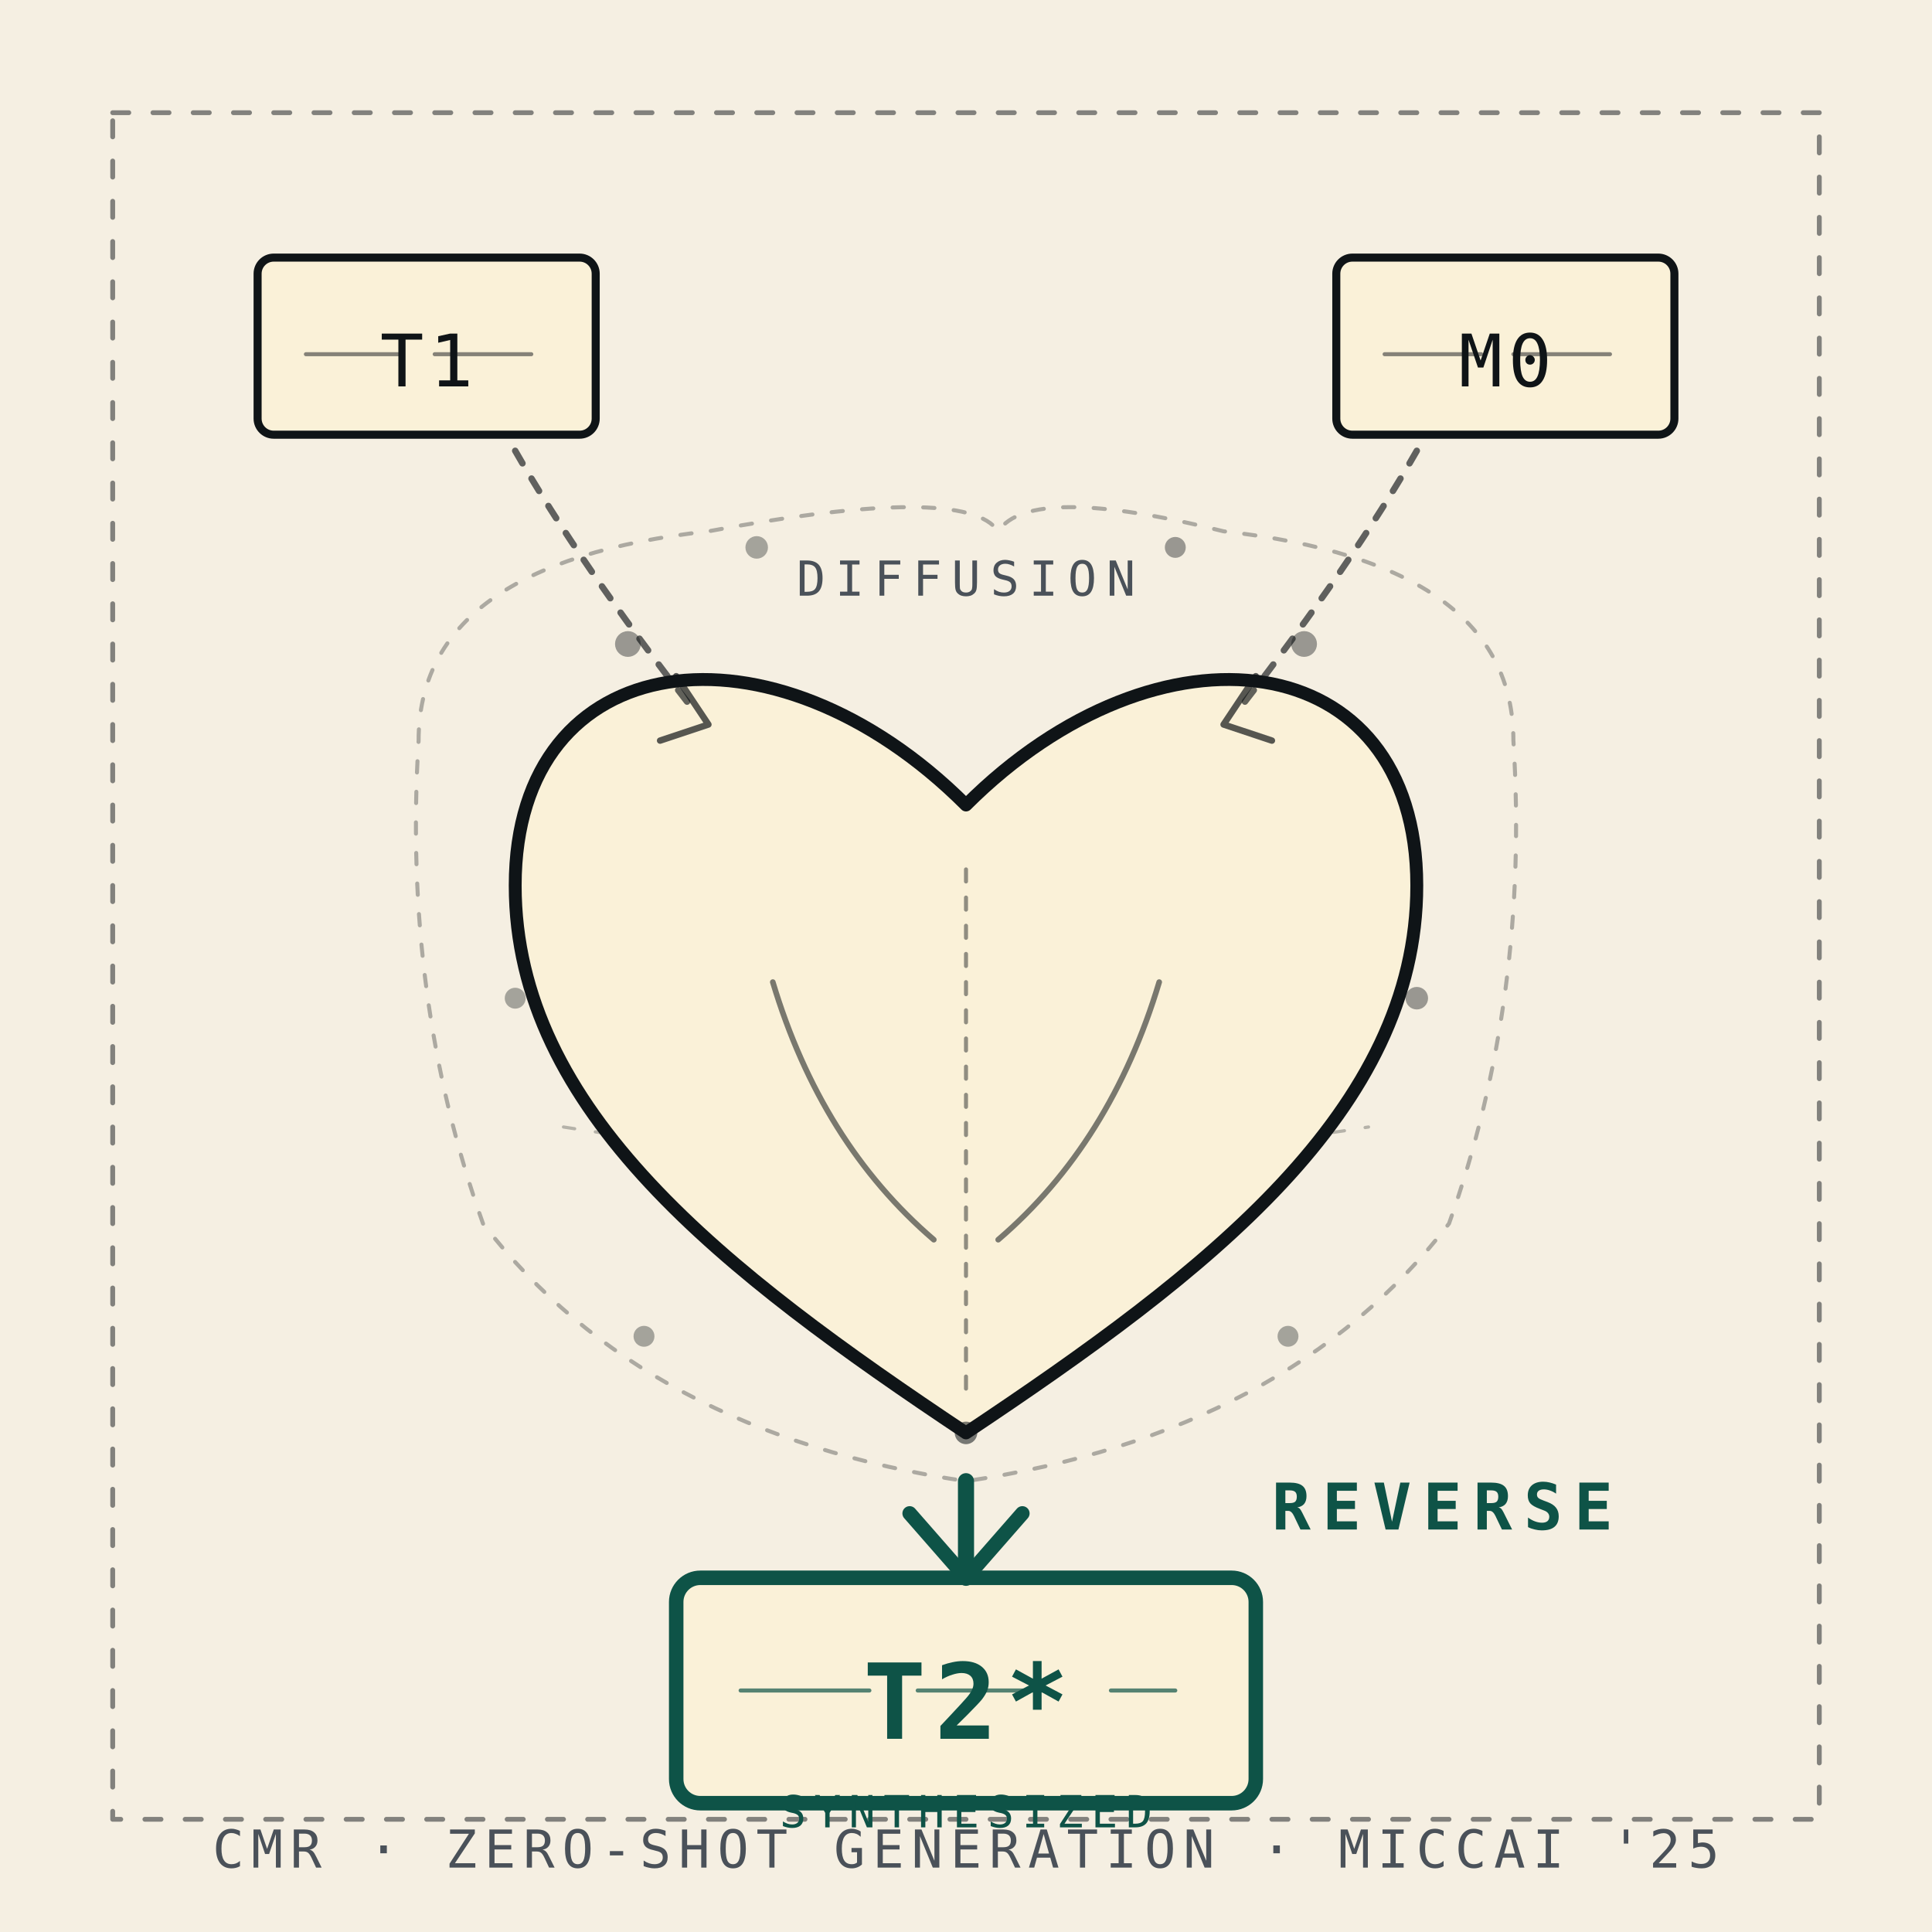
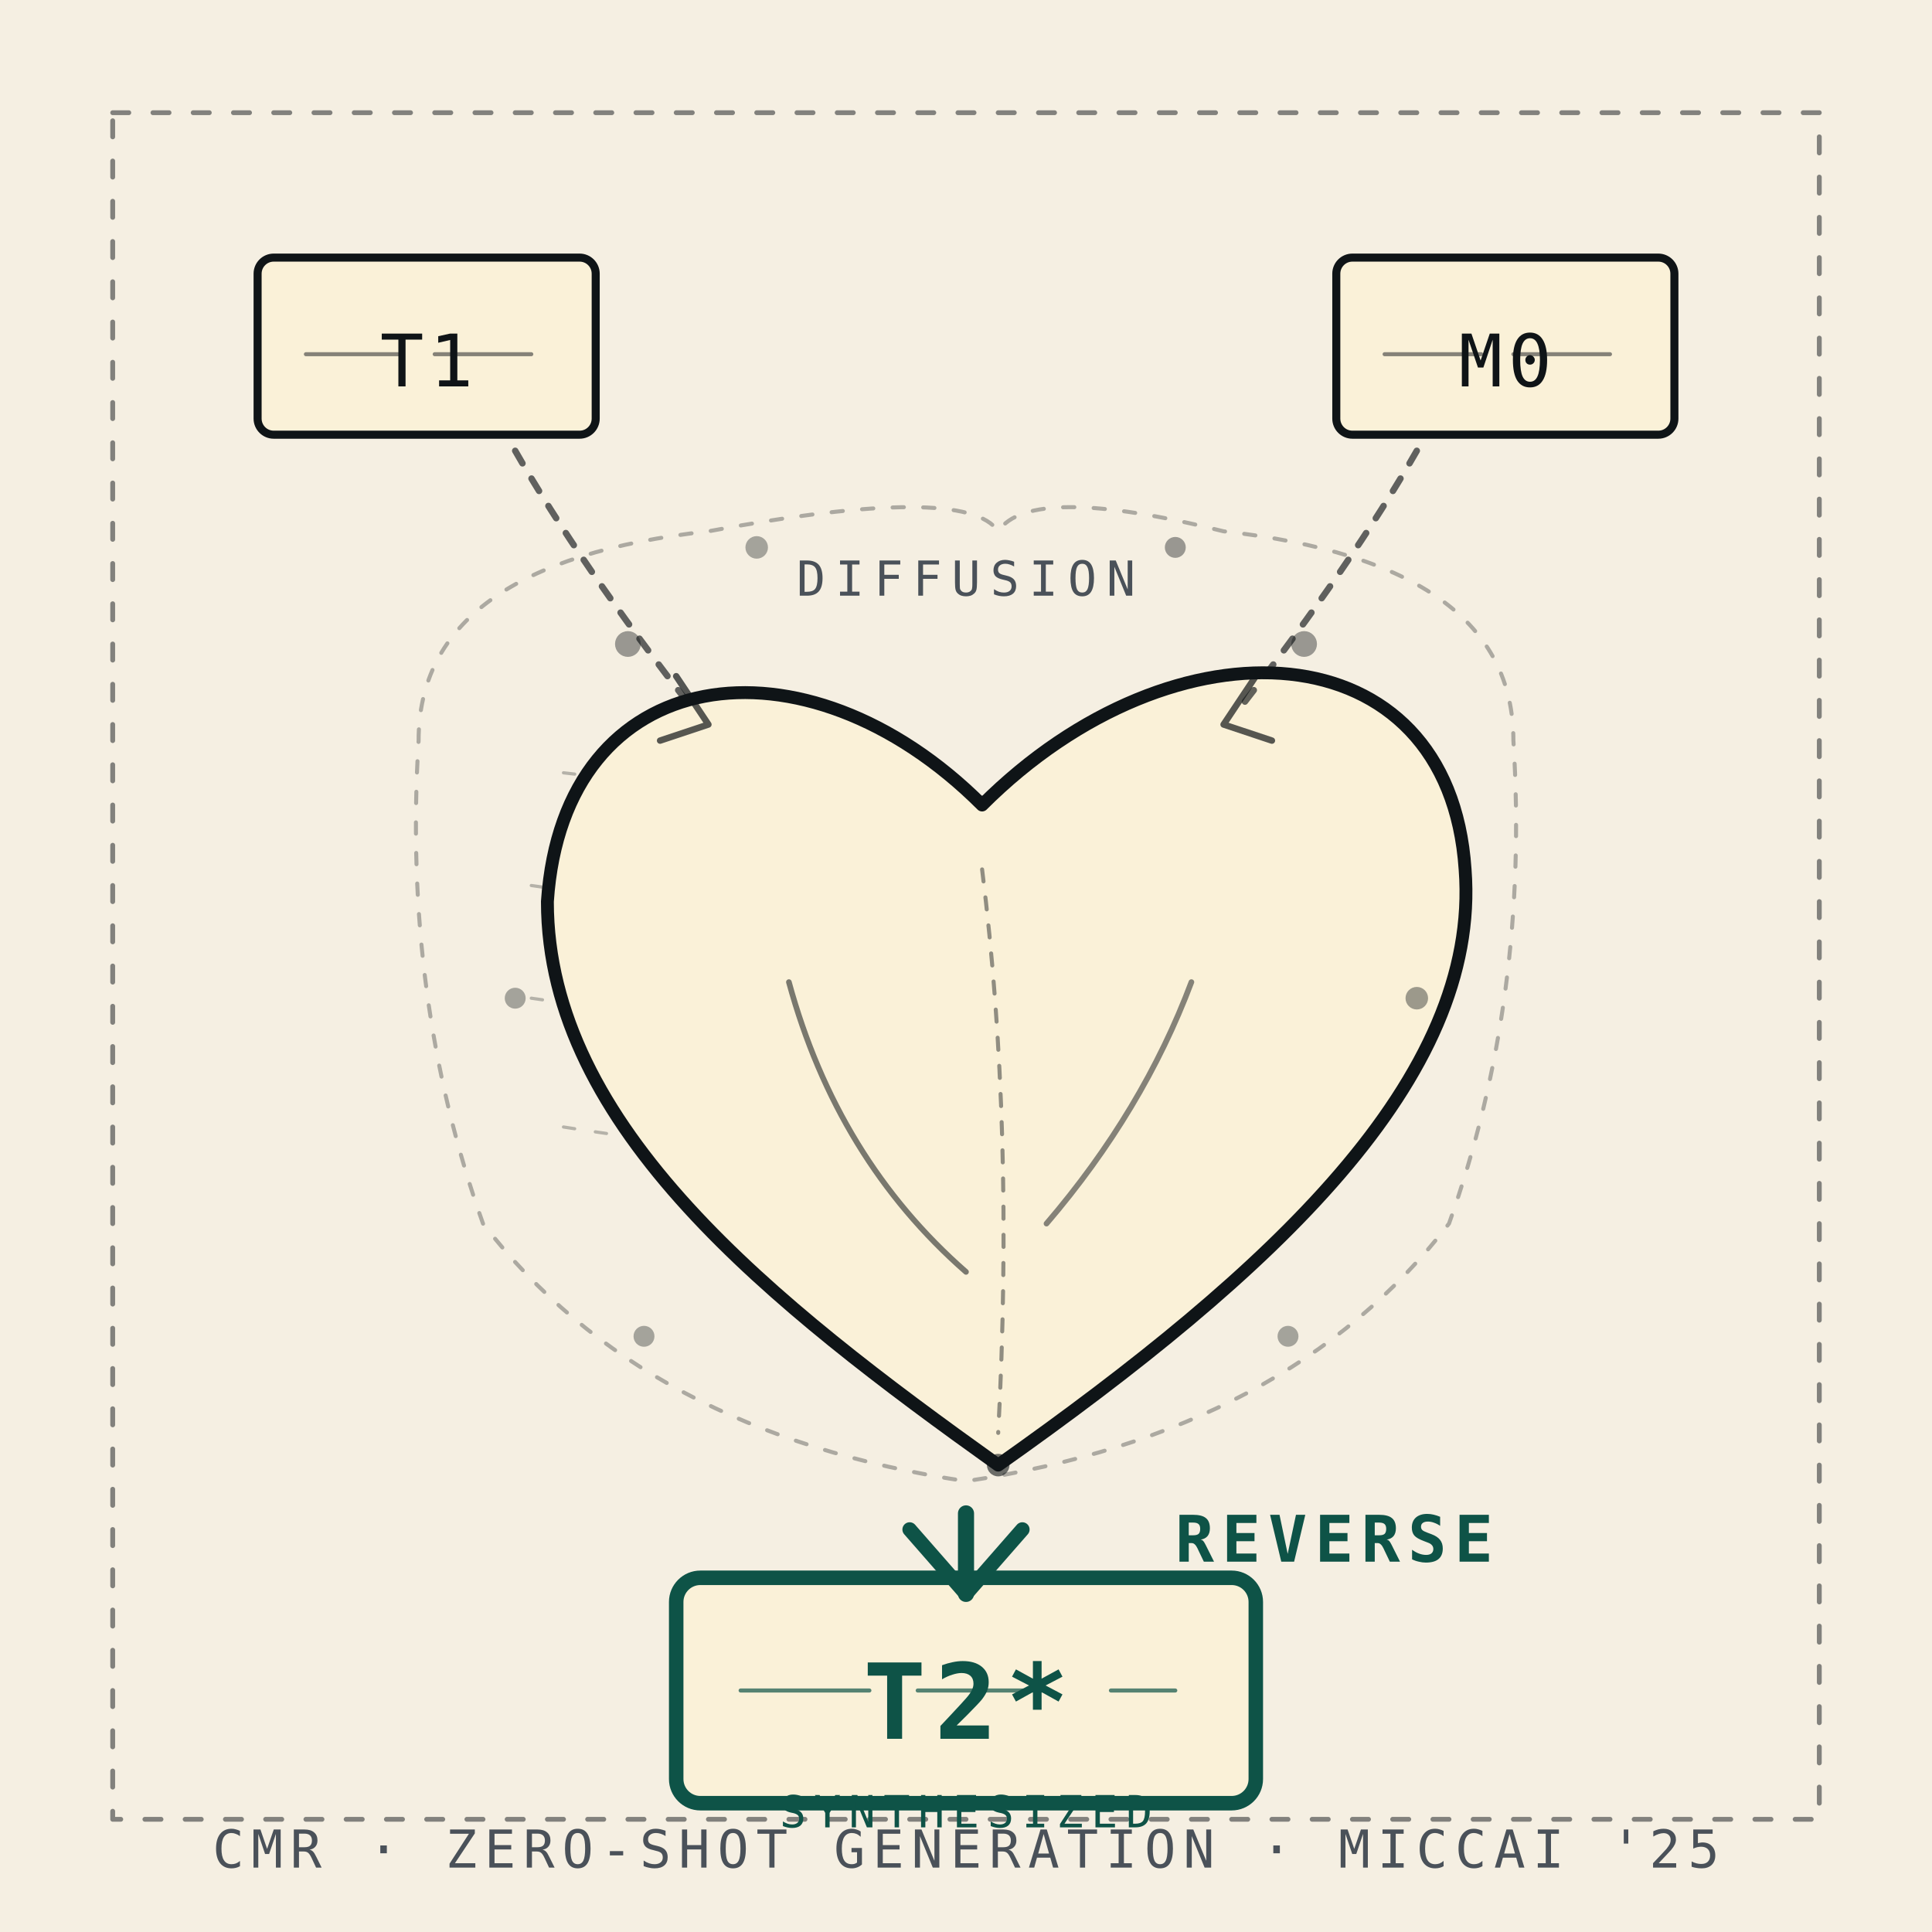
<svg xmlns="http://www.w3.org/2000/svg" viewBox="0 0 240 240" fill="none">
  <rect width="240" height="240" fill="#F5EFE2" />
  <g stroke="#0F1417" stroke-width="1.2" stroke-linecap="round" stroke-linejoin="round">
    <rect x="14" y="14" width="212" height="212" stroke-width="0.6" stroke-dasharray="2 3" opacity="0.5" />
    <path d="M52 92 Q52 70 88 66 Q120 60 124 66 Q128 60 152 66 Q188 70 188 92 Q190 124 180 152 Q160 178 120 184 Q80 178 60 152 Q50 124 52 92 Z" stroke-width="0.5" stroke-dasharray="1.4 2.4" opacity="0.32" />
    <path d="M70 96 Q120 102 170 96 M66 110 Q120 118 174 110 M66 124 Q120 132 174 124 M70 140 Q120 148 170 140" stroke-width="0.4" stroke-dasharray="1.4 2.6" opacity="0.28" />
-     <path d="M120 100 C 96 76, 64 80, 64 110 C 64 138, 90 158, 120 178 C 150 158, 176 138, 176 110 C 176 80, 144 76, 120 100 Z" stroke-width="1.6" fill="#FAF1D8" />
-     <path d="M96 122 Q102 142 116 154" stroke-width="0.7" opacity="0.55" />
-     <path d="M144 122 Q138 142 124 154" stroke-width="0.7" opacity="0.55" />
-     <path d="M120 108 L120 174" stroke-width="0.5" stroke-dasharray="1.5 2" opacity="0.45" />
-     <circle cx="120" cy="178" r="1.4" fill="#0F1417" opacity="0.55" stroke="none" />
+     <path d="M122 100 C 100 78, 70 82, 68 112 C 68 140, 96 162, 124 182 C 158 158, 184 134, 182 108 C 180 78, 146 76, 122 100 Z" stroke-width="1.6" fill="#FAF1D8" />
+     <path d="M98 122 Q104 144 120 158" stroke-width="0.7" opacity="0.55" />
+     <path d="M148 122 Q142 138 130 152" stroke-width="0.7" opacity="0.5" />
+     <path d="M122 108 Q126 140 124 178" stroke-width="0.5" stroke-dasharray="1.5 2" opacity="0.45" />
+     <circle cx="124" cy="182" r="1.4" fill="#0F1417" opacity="0.6" stroke="none" />
    <g>
      <rect x="32" y="32" width="42" height="22" rx="2" stroke-width="1" fill="#FAF1D8" />
      <path d="M38 44 H50 M54 44 H66" stroke-width="0.5" opacity="0.5" />
      <text x="53" y="48" text-anchor="middle" font-family="JetBrains Mono, monospace" font-size="9" letter-spacing="0.08em" fill="#0F1417" stroke="none" font-weight="500">T1</text>
    </g>
    <g>
      <rect x="166" y="32" width="42" height="22" rx="2" stroke-width="1" fill="#FAF1D8" />
      <path d="M172 44 H184 M188 44 H200" stroke-width="0.5" opacity="0.5" />
      <text x="187" y="48" text-anchor="middle" font-family="JetBrains Mono, monospace" font-size="9" letter-spacing="0.08em" fill="#0F1417" stroke="none" font-weight="500">M0</text>
    </g>
    <g>
      <rect x="84" y="196" width="72" height="28" rx="3" stroke-width="1.8" fill="#FAF1D8" stroke="#0E5347" />
      <path d="M92 210 H108 M114 210 H130 M138 210 H146" stroke-width="0.5" stroke="#0E5347" opacity="0.7" />
      <text x="120" y="216" text-anchor="middle" font-family="JetBrains Mono, monospace" font-size="13" letter-spacing="0.08em" fill="#0E5347" stroke="none" font-weight="700">T2*</text>
      <text x="120" y="227" text-anchor="middle" font-family="JetBrains Mono, monospace" font-size="5.5" letter-spacing="0.18em" fill="#0E5347" stroke="none">SYNTHESIZED</text>
    </g>
    <path d="M64 56 Q72 70 86 88" stroke-width="0.8" stroke-dasharray="1.8 2.2" opacity="0.65" />
    <path d="M84 84 L88 90 L82 92" stroke-width="0.8" opacity="0.7" />
    <path d="M176 56 Q168 70 154 88" stroke-width="0.8" stroke-dasharray="1.8 2.2" opacity="0.65" />
    <path d="M156 84 L152 90 L158 92" stroke-width="0.8" opacity="0.7" />
-     <path d="M120 184 L120 196" stroke-width="2" stroke="#0E5347" />
-     <path d="M113 188 L120 196 L127 188" stroke-width="1.8" stroke="#0E5347" />
-     <text x="158" y="190" font-family="JetBrains Mono, monospace" font-size="8" letter-spacing="0.18em" fill="#0E5347" stroke="none" font-weight="700">REVERSE</text>
+     <path d="M120 188 L120 198" stroke-width="2" stroke="#0E5347" />
+     <path d="M113 190 L120 198 L127 190" stroke-width="1.8" stroke="#0E5347" />
+     <text x="146" y="194" font-family="JetBrains Mono, monospace" font-size="8" letter-spacing="0.12em" fill="#0E5347" stroke="none" font-weight="700">REVERSE</text>
    <circle cx="78" cy="80" r="1" fill="#0F1417" opacity="0.4" />
    <circle cx="94" cy="68" r="0.8" fill="#0F1417" opacity="0.35" />
    <circle cx="146" cy="68" r="0.7" fill="#0F1417" opacity="0.4" />
    <circle cx="162" cy="80" r="1" fill="#0F1417" opacity="0.4" />
    <circle cx="64" cy="124" r="0.7" fill="#0F1417" opacity="0.35" />
    <circle cx="176" cy="124" r="0.8" fill="#0F1417" opacity="0.4" />
    <circle cx="80" cy="166" r="0.7" fill="#0F1417" opacity="0.35" />
    <circle cx="160" cy="166" r="0.7" fill="#0F1417" opacity="0.35" />
    <text x="120" y="74" text-anchor="middle" font-family="JetBrains Mono, monospace" font-size="6" letter-spacing="0.2em" fill="#4A5159" stroke="none">DIFFUSION</text>
    <text x="120" y="232" text-anchor="middle" font-family="JetBrains Mono, monospace" font-size="6.5" fill="#4A5159" stroke="none" letter-spacing="0.14em">CMR · ZERO-SHOT GENERATION · MICCAI '25</text>
  </g>
</svg>
